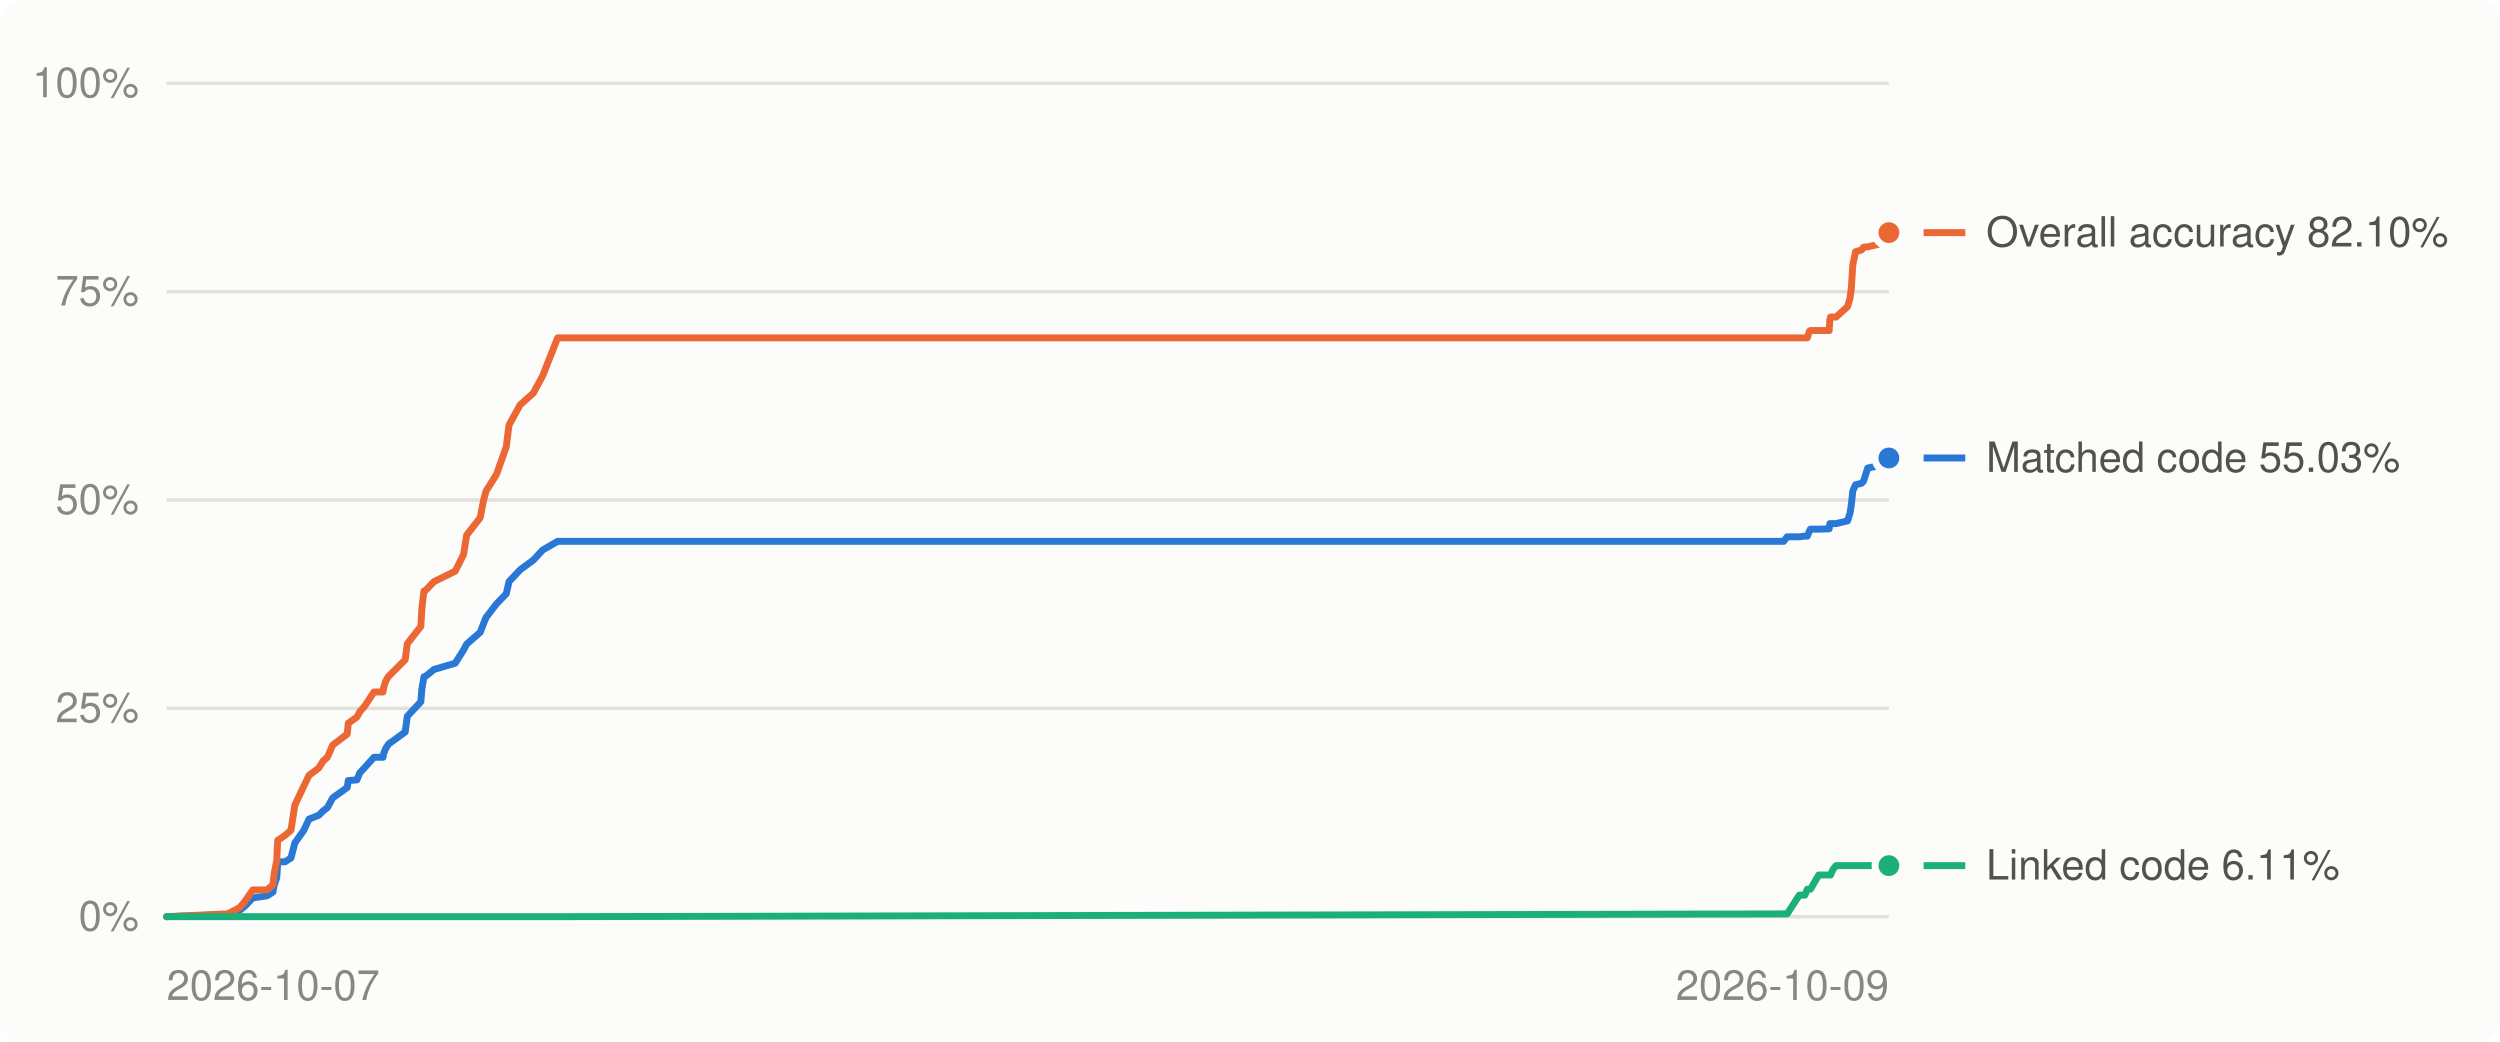
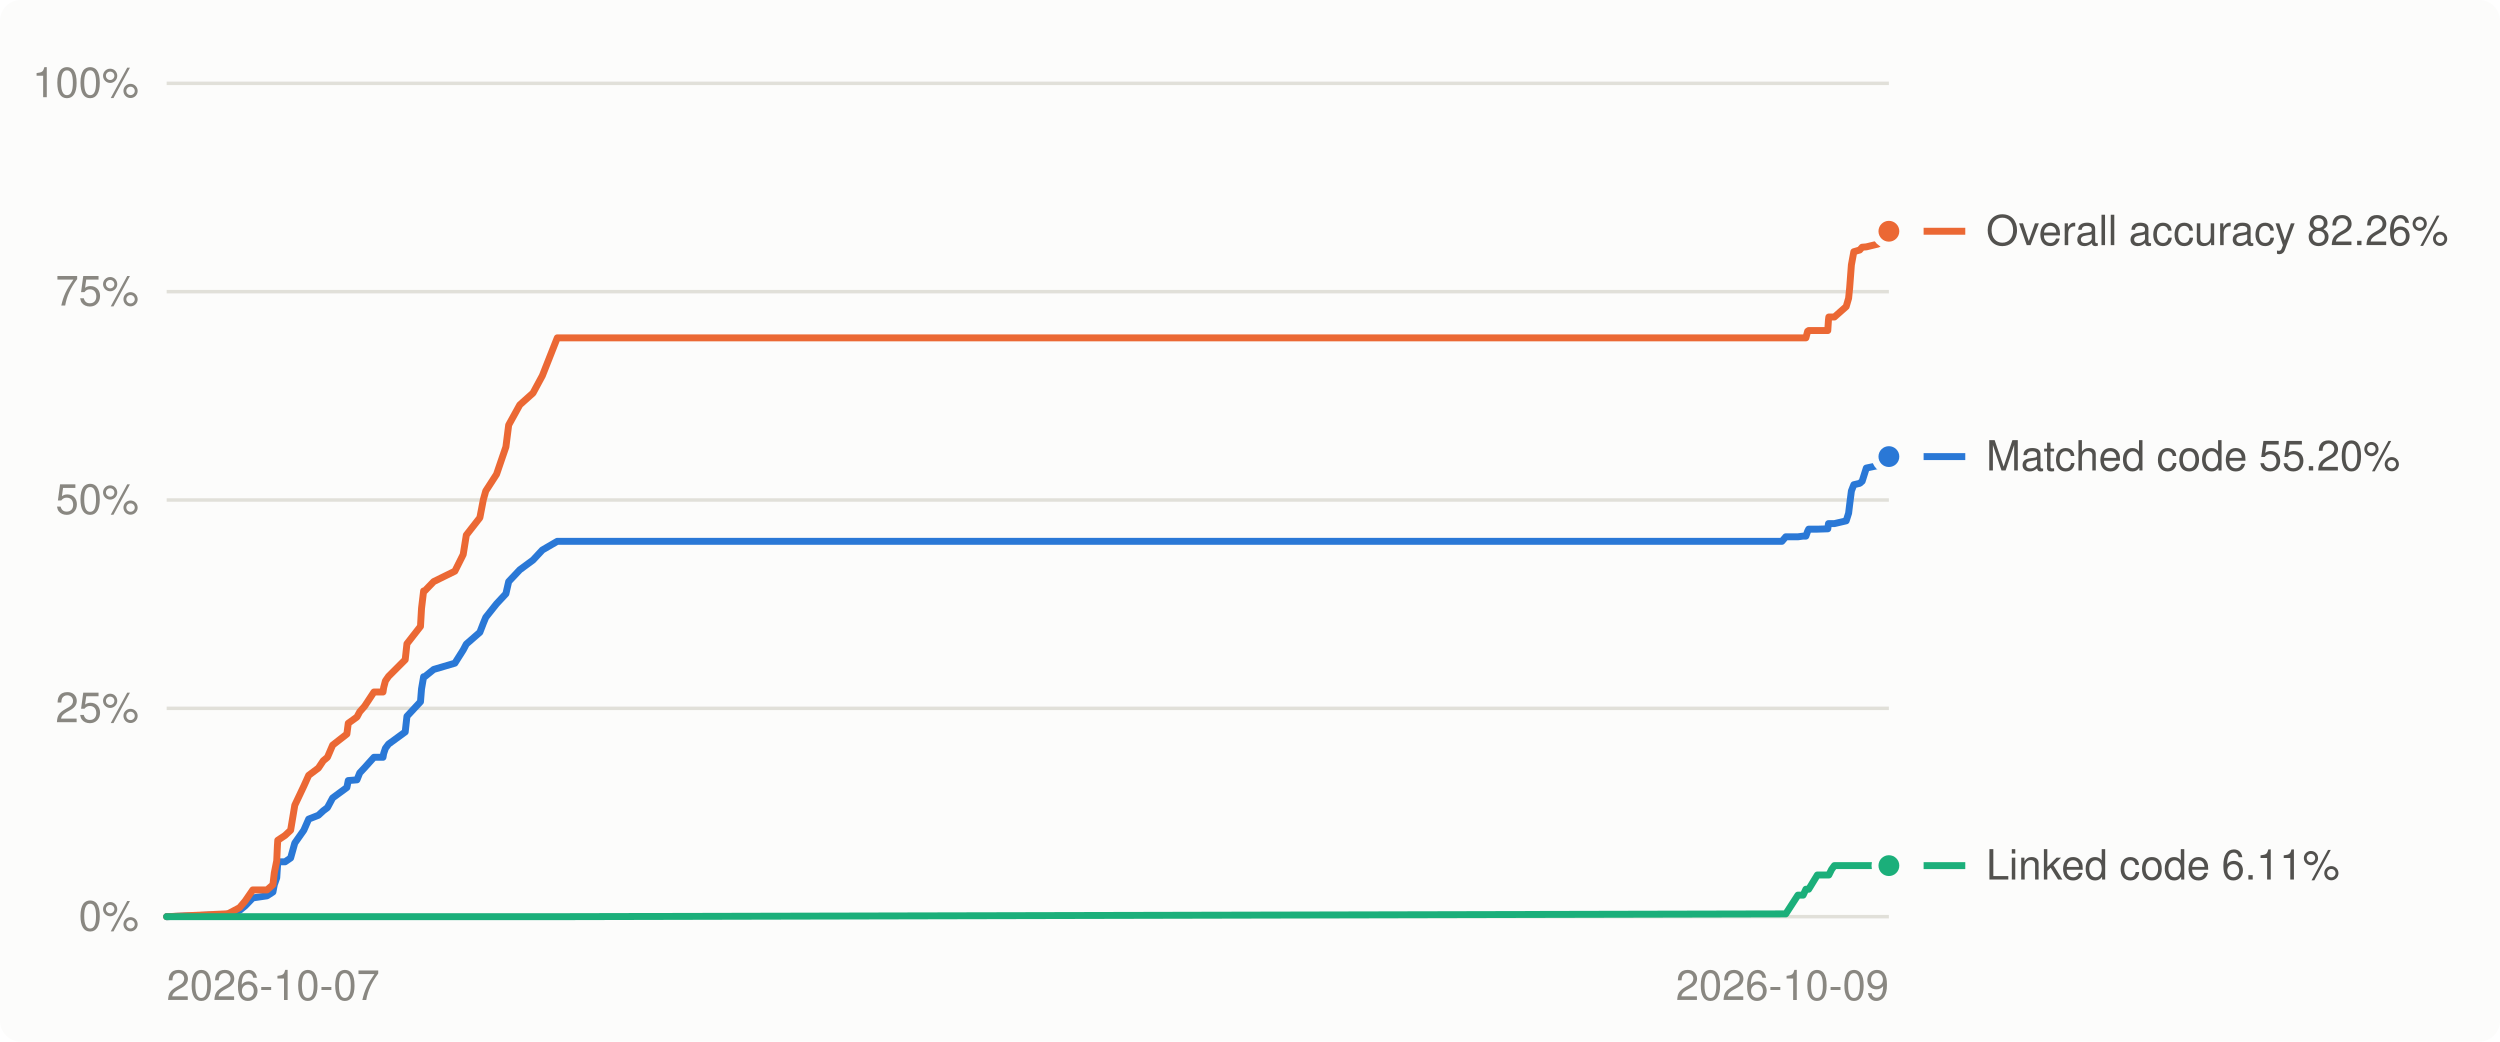
<svg xmlns="http://www.w3.org/2000/svg" viewBox="0 0 720 300" width="720" height="300" role="img" aria-label="Decompilation progress over time">
  <style>
.bg{fill:#fcfcfb}.grid{stroke:#e1e0d9}.muted{fill:#898781}.lbl{fill:#52514e}.ln0{stroke:#2a78d6}.dot0{fill:#2a78d6;stroke:#fcfcfb}.ln1{stroke:#eb6834}.dot1{fill:#eb6834;stroke:#fcfcfb}.ln2{stroke:#1baf7a}.dot2{fill:#1baf7a;stroke:#fcfcfb}
@media (prefers-color-scheme: dark){.bg{fill:#1a1a19}.grid{stroke:#2c2c2a}.muted{fill:#898781}.lbl{fill:#c3c2b7}.ln0{stroke:#3987e5}.dot0{fill:#3987e5;stroke:#1a1a19}.ln1{stroke:#d95926}.dot1{fill:#d95926;stroke:#1a1a19}.ln2{stroke:#199e70}.dot2{fill:#199e70;stroke:#1a1a19}}
text{font:12px -apple-system,BlinkMacSystemFont,'Segoe UI',Helvetica,Arial,sans-serif}
</style>
  <rect class="bg" width="720" height="300" rx="6" />
  <line x1="48" x2="544" y1="264.0" y2="264.0" class="grid" stroke-width="1" />
  <text x="40" y="268.0" class="muted" text-anchor="end">0%</text>
  <line x1="48" x2="544" y1="204.0" y2="204.0" class="grid" stroke-width="1" />
  <text x="40" y="208.0" class="muted" text-anchor="end">25%</text>
  <line x1="48" x2="544" y1="144.0" y2="144.0" class="grid" stroke-width="1" />
  <text x="40" y="148.0" class="muted" text-anchor="end">50%</text>
  <line x1="48" x2="544" y1="84.0" y2="84.0" class="grid" stroke-width="1" />
  <text x="40" y="88.0" class="muted" text-anchor="end">75%</text>
  <line x1="48" x2="544" y1="24.0" y2="24.0" class="grid" stroke-width="1" />
  <text x="40" y="28.0" class="muted" text-anchor="end">100%</text>
  <text class="muted" x="48.0" y="288" text-anchor="start">2026-10-07</text>
  <text class="muted" x="544.0" y="288" text-anchor="end">2026-10-09</text>
-   <polyline points="48.0,264.0 65.1,263.4 65.8,263.3 69.0,262.2 70.6,260.9 72.8,258.6 76.9,258.0 78.6,256.9 79.0,254.8 79.7,252.8 79.9,249.7 80.0,248.2 82.1,248.2 83.8,247.1 84.9,242.8 87.5,239.1 89.0,235.9 91.8,234.8 93.1,233.5 94.3,232.6 95.8,229.8 100.0,226.8 100.3,224.8 102.8,224.6 103.6,222.6 105.0,221.1 107.7,218.1 110.3,218.1 110.5,217.0 111.1,215.5 111.9,214.3 116.7,210.8 117.3,206.3 121.2,202.1 121.5,198.4 122.1,194.9 122.4,194.9 125.0,192.8 131.1,191.0 133.5,187.2 134.4,185.5 138.3,182.1 139.3,179.5 140.0,177.8 143.0,173.9 145.8,171.0 146.6,167.5 149.8,164.1 153.6,161.3 156.3,158.4 160.6,155.9 513.7,155.9 514.7,154.6 518.2,154.6 519.8,154.4 520.5,154.4 521.1,153.0 521.4,152.4 523.8,152.4 526.8,152.3 527.0,150.8 527.2,150.8 527.9,150.8 528.8,150.8 532.1,150.0 532.8,147.8 533.2,145.3 533.6,141.4 534.4,139.6 536.1,139.2 536.7,138.6 537.9,134.8 541.2,134.1 541.9,133.3 542.9,133.3 543.8,132.4 544.0,131.9" fill="none" class="ln0" stroke-width="2" stroke-linejoin="round" stroke-linecap="round" />
-   <polyline points="48.0,264.0 65.1,263.2 65.8,263.1 69.0,261.4 70.6,259.5 72.8,256.3 76.9,256.3 78.6,254.8 79.0,251.4 79.7,247.9 79.9,243.5 80.0,242.0 82.1,240.6 83.8,239.1 84.9,231.9 87.5,226.4 89.0,223.3 91.8,221.2 93.1,219.1 94.3,218.1 95.8,214.6 100.0,211.4 100.3,208.3 102.8,206.5 103.6,205.0 105.0,203.4 107.7,199.3 110.3,199.3 110.5,198.0 111.1,196.1 111.9,194.8 116.7,190.0 117.3,185.4 121.2,180.4 121.5,175.2 122.1,170.2 122.4,170.2 125.0,167.5 131.1,164.5 133.5,159.7 134.4,154.1 138.3,149.1 139.3,143.9 140.0,141.4 143.0,136.6 145.8,128.7 146.6,122.4 149.8,116.6 153.6,113.2 156.3,108.2 160.6,97.3 513.7,97.3 514.7,97.3 518.2,97.3 519.8,97.3 520.5,97.3 521.1,95.4 521.4,95.2 523.8,95.2 526.8,95.2 527.0,92.1 527.2,91.3 527.9,91.3 528.8,91.3 532.1,88.3 532.8,85.9 533.2,82.9 533.6,76.3 534.4,72.5 536.1,72.0 536.7,71.2 537.9,71.1 541.2,70.3 541.9,69.5 542.9,69.2 543.8,67.9 544.0,67.0" fill="none" class="ln1" stroke-width="2" stroke-linejoin="round" stroke-linecap="round" />
-   <polyline points="48.0,264.0 65.1,264.0 65.8,264.0 69.0,264.0 70.6,264.0 72.8,264.0 76.9,264.0 78.6,264.0 79.0,264.0 79.7,264.0 79.9,264.0 80.0,264.0 82.1,264.0 83.8,264.0 84.9,264.0 87.5,264.0 89.0,264.0 91.8,264.0 93.1,264.0 94.3,264.0 95.8,264.0 100.0,264.0 100.3,264.0 102.8,264.0 103.6,264.0 105.0,264.0 107.7,264.0 110.3,264.0 110.5,264.0 111.1,264.0 111.9,264.0 116.7,264.0 117.3,264.0 121.2,264.0 121.5,264.0 122.1,264.0 122.4,264.0 125.0,264.0 131.1,264.0 133.5,264.0 134.4,264.0 138.3,264.0 139.3,264.0 140.0,264.0 143.0,264.0 145.8,264.0 146.6,264.0 149.8,264.0 153.6,264.0 156.3,264.0 160.6,264.0 513.7,263.2 514.7,263.2 518.2,257.8 519.8,257.8 520.5,256.1 521.1,256.1 521.4,256.1 523.8,252.0 526.8,252.0 527.0,252.0 527.2,252.0 527.9,250.4 528.8,249.3 532.1,249.3 532.8,249.3 533.2,249.3 533.6,249.3 534.4,249.3 536.1,249.3 536.7,249.3 537.9,249.3 541.2,249.3 541.9,249.3 542.9,249.3 543.8,249.3 544.0,249.3" fill="none" class="ln2" stroke-width="2" stroke-linejoin="round" stroke-linecap="round" />
-   <circle cx="544.0" cy="131.9" r="4" class="dot0" stroke-width="2" />
-   <circle cx="544.0" cy="67.0" r="4" class="dot1" stroke-width="2" />
+   <polyline points="48.0,264.0 65.0,263.4 65.8,263.3 69.0,262.2 70.6,260.9 72.8,258.6 76.9,258.0 78.6,256.9 79.0,254.8 79.7,252.8 79.9,249.7 80.0,248.2 82.1,248.2 83.7,247.1 84.9,242.8 87.5,239.1 88.9,235.9 91.7,234.8 93.1,233.5 94.3,232.6 95.8,229.8 99.9,226.8 100.3,224.8 102.8,224.6 103.6,222.6 105.0,221.1 107.7,218.1 110.3,218.1 110.5,217.0 111.0,215.5 111.9,214.3 116.7,210.8 117.2,206.3 121.1,202.1 121.4,198.4 122.0,194.9 122.3,194.9 124.9,192.8 131.0,191.0 133.4,187.2 134.3,185.5 138.2,182.1 139.2,179.5 139.9,177.8 143.0,173.9 145.7,171.0 146.5,167.5 149.7,164.1 153.5,161.3 156.2,158.4 160.5,155.9 513.2,155.9 514.3,154.6 517.8,154.6 519.3,154.4 520.1,154.4 520.6,153.0 520.9,152.4 523.4,152.4 526.4,152.3 526.6,150.8 526.7,150.8 527.5,150.8 528.3,150.8 531.7,150.0 532.4,147.8 532.7,145.3 533.2,141.4 533.9,139.6 535.6,139.2 536.3,138.6 537.5,134.8 540.8,134.1 541.5,133.3 542.5,133.3 543.3,132.4 543.5,131.9 544.0,131.5" fill="none" class="ln0" stroke-width="2" stroke-linejoin="round" stroke-linecap="round" />
+   <polyline points="48.0,264.0 65.0,263.2 65.8,263.1 69.0,261.4 70.6,259.5 72.8,256.3 76.9,256.3 78.6,254.8 79.0,251.4 79.7,247.9 79.9,243.5 80.0,242.0 82.1,240.6 83.7,239.1 84.9,231.9 87.5,226.4 88.9,223.3 91.7,221.2 93.1,219.1 94.3,218.1 95.8,214.6 99.9,211.4 100.3,208.3 102.8,206.5 103.6,205.0 105.0,203.4 107.7,199.3 110.3,199.3 110.5,198.0 111.0,196.1 111.9,194.8 116.7,190.0 117.2,185.4 121.1,180.4 121.4,175.2 122.0,170.2 122.3,170.2 124.9,167.5 131.0,164.5 133.4,159.7 134.3,154.1 138.2,149.1 139.2,143.9 139.9,141.4 143.0,136.6 145.7,128.7 146.5,122.4 149.7,116.6 153.5,113.2 156.2,108.2 160.5,97.3 513.2,97.3 514.3,97.3 517.8,97.3 519.3,97.3 520.1,97.3 520.6,95.4 520.9,95.2 523.4,95.2 526.4,95.2 526.6,92.1 526.7,91.3 527.5,91.3 528.3,91.3 531.7,88.3 532.4,85.9 532.7,82.9 533.2,76.3 533.9,72.5 535.6,72.0 536.3,71.2 537.5,71.1 540.8,70.3 541.5,69.5 542.5,69.2 543.3,67.9 543.5,67.0 544.0,66.6" fill="none" class="ln1" stroke-width="2" stroke-linejoin="round" stroke-linecap="round" />
+   <polyline points="48.0,264.0 65.0,264.0 65.8,264.0 69.0,264.0 70.6,264.0 72.8,264.0 76.9,264.0 78.6,264.0 79.0,264.0 79.7,264.0 79.9,264.0 80.0,264.0 82.1,264.0 83.7,264.0 84.9,264.0 87.5,264.0 88.9,264.0 91.7,264.0 93.1,264.0 94.3,264.0 95.8,264.0 99.9,264.0 100.3,264.0 102.8,264.0 103.6,264.0 105.0,264.0 107.7,264.0 110.3,264.0 110.5,264.0 111.0,264.0 111.9,264.0 116.7,264.0 117.2,264.0 121.1,264.0 121.4,264.0 122.0,264.0 122.3,264.0 124.9,264.0 131.0,264.0 133.4,264.0 134.3,264.0 138.2,264.0 139.2,264.0 139.9,264.0 143.0,264.0 145.7,264.0 146.5,264.0 149.7,264.0 153.5,264.0 156.2,264.0 160.5,264.0 513.2,263.2 514.3,263.2 517.8,257.8 519.3,257.8 520.1,256.1 520.6,256.1 520.9,256.1 523.4,252.0 526.4,252.0 526.6,252.0 526.7,252.0 527.5,250.4 528.3,249.3 531.7,249.3 532.4,249.3 532.7,249.3 533.2,249.3 533.9,249.3 535.6,249.3 536.3,249.3 537.5,249.3 540.8,249.3 541.5,249.3 542.5,249.3 543.3,249.3 543.5,249.3 544.0,249.3" fill="none" class="ln2" stroke-width="2" stroke-linejoin="round" stroke-linecap="round" />
+   <circle cx="544.0" cy="131.5" r="4" class="dot0" stroke-width="2" />
+   <circle cx="544.0" cy="66.6" r="4" class="dot1" stroke-width="2" />
  <circle cx="544.0" cy="249.3" r="4" class="dot2" stroke-width="2" />
  <line x1="554" x2="566" y1="249.3" y2="249.3" class="ln2" stroke-width="2" />
  <text class="lbl" x="572" y="253.3">Linked code 6.11%</text>
-   <line x1="554" x2="566" y1="131.9" y2="131.9" class="ln0" stroke-width="2" />
-   <text class="lbl" x="572" y="135.9">Matched code 55.03%</text>
-   <line x1="554" x2="566" y1="67.0" y2="67.0" class="ln1" stroke-width="2" />
-   <text class="lbl" x="572" y="71.0">Overall accuracy 82.10%</text>
+   <line x1="554" x2="566" y1="131.5" y2="131.5" class="ln0" stroke-width="2" />
+   <text class="lbl" x="572" y="135.5">Matched code 55.20%</text>
+   <line x1="554" x2="566" y1="66.6" y2="66.6" class="ln1" stroke-width="2" />
+   <text class="lbl" x="572" y="70.6">Overall accuracy 82.26%</text>
</svg>
